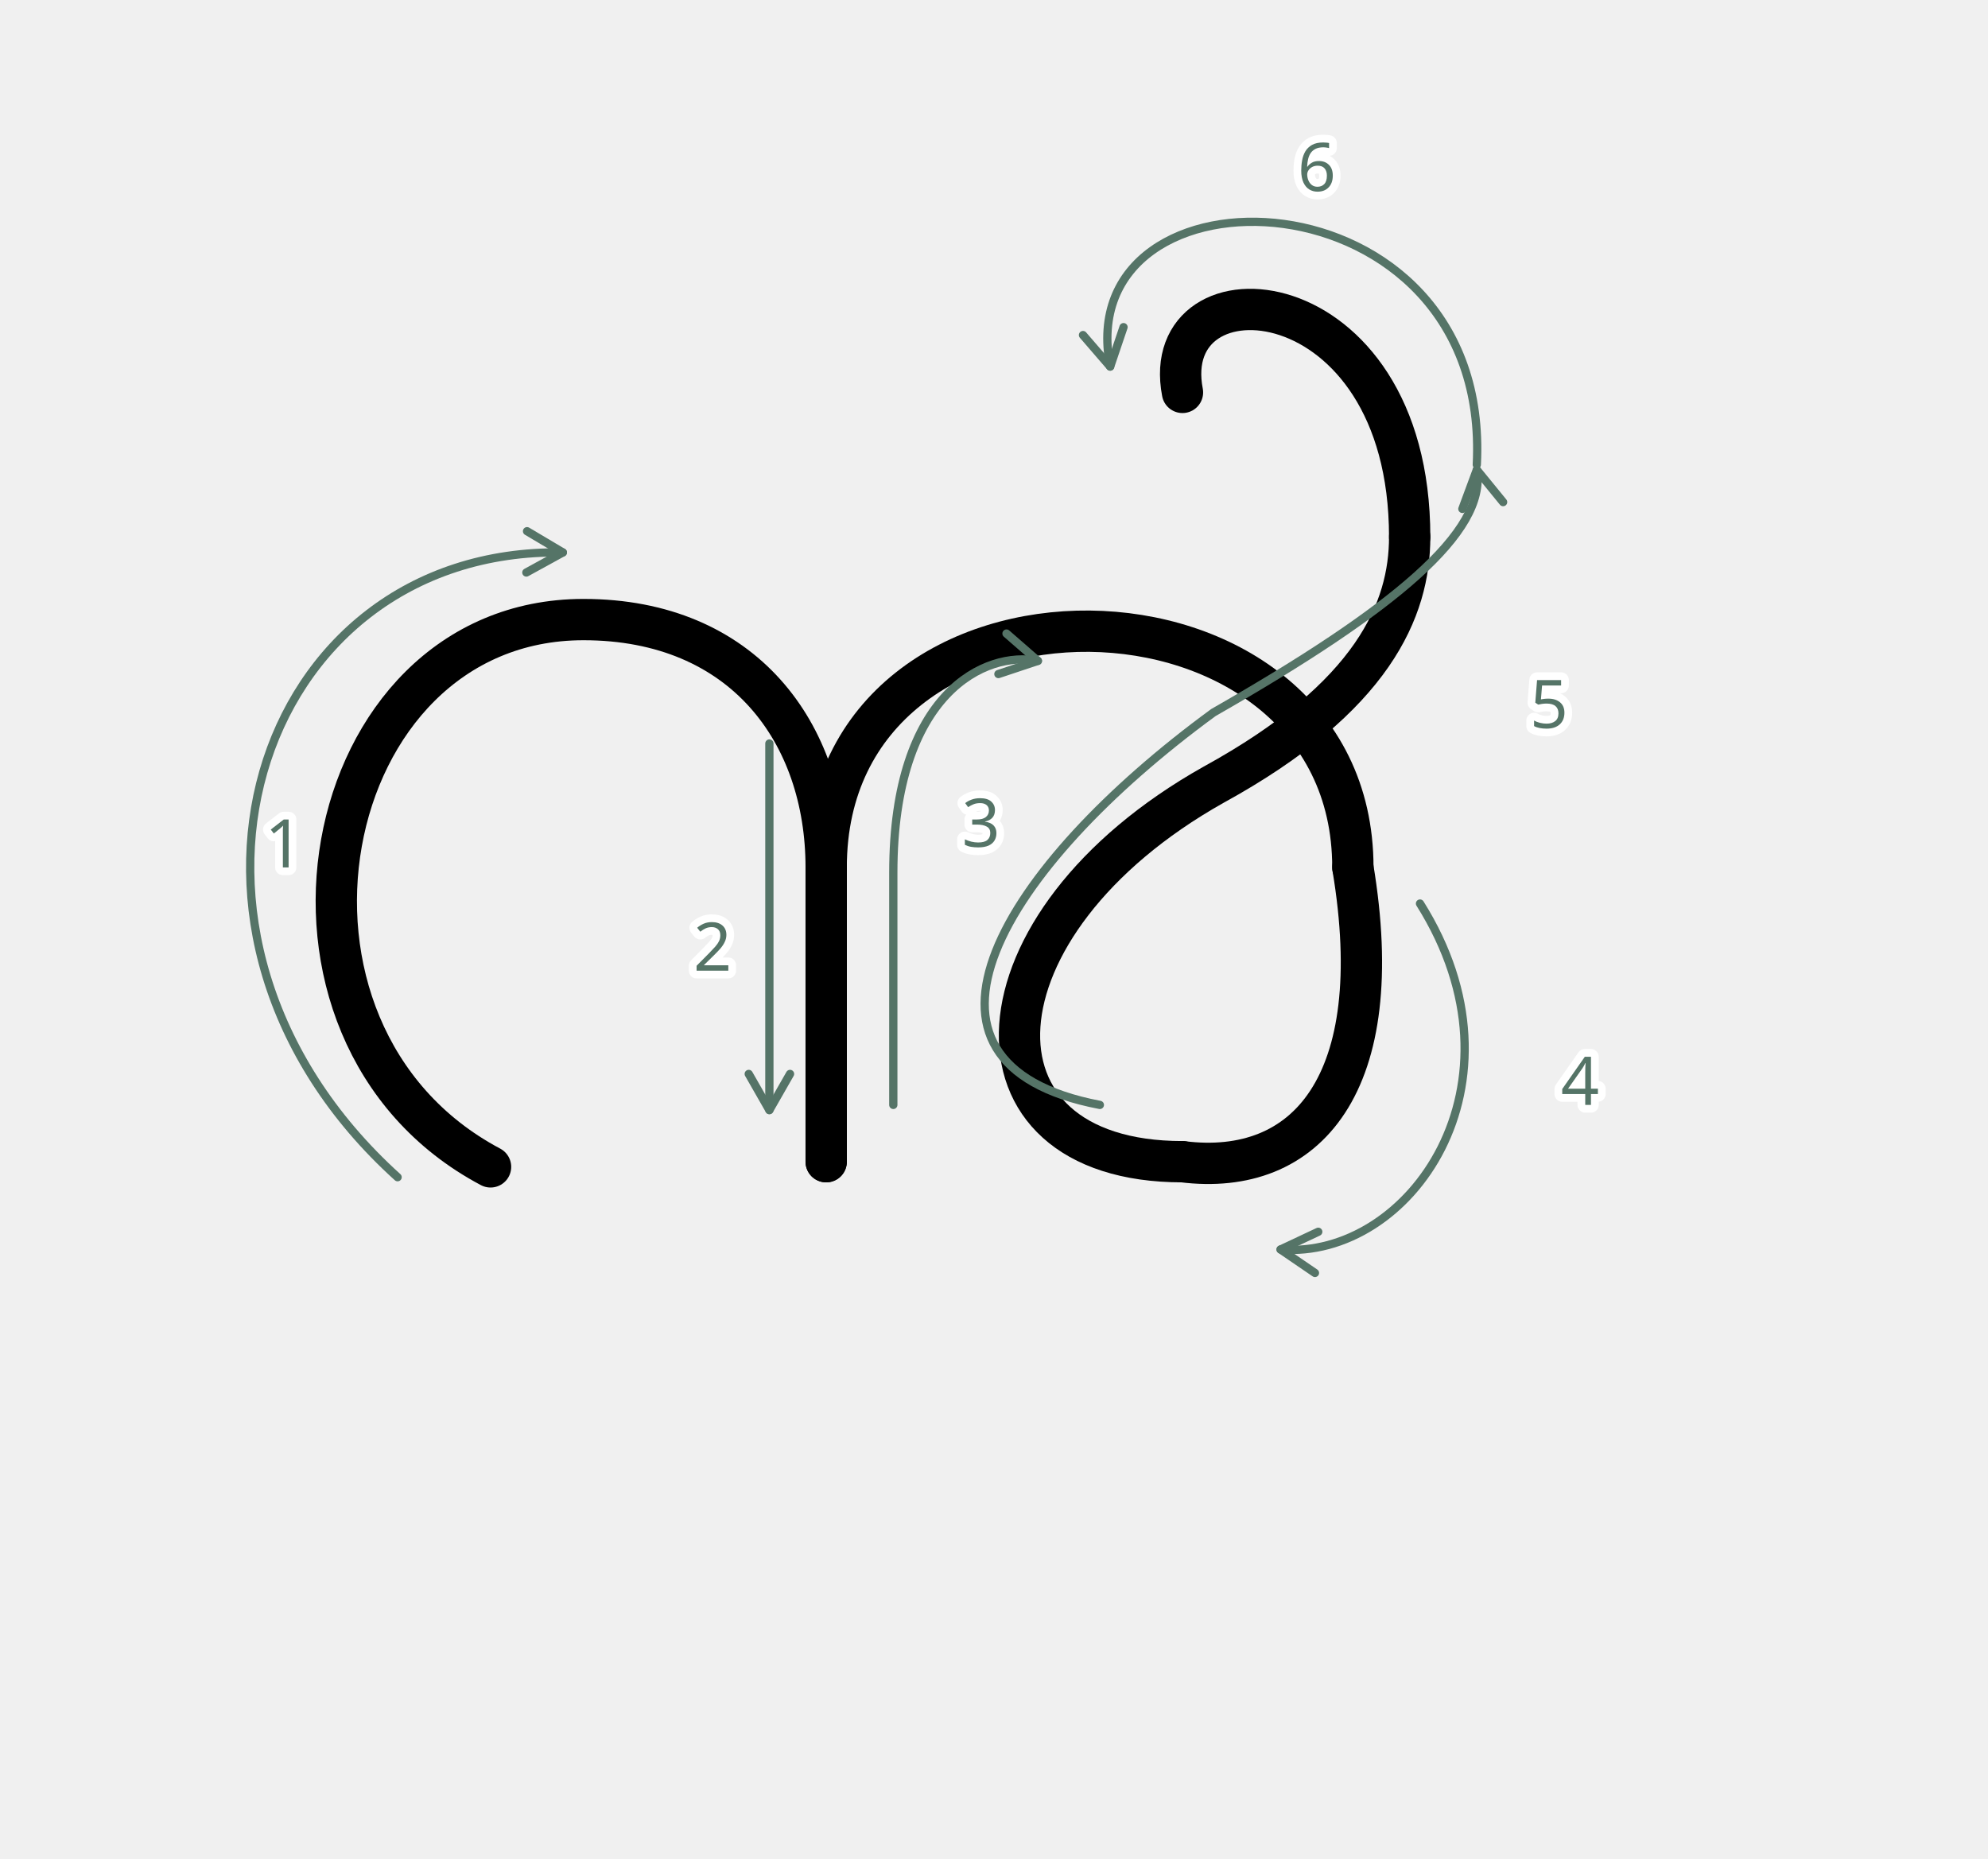
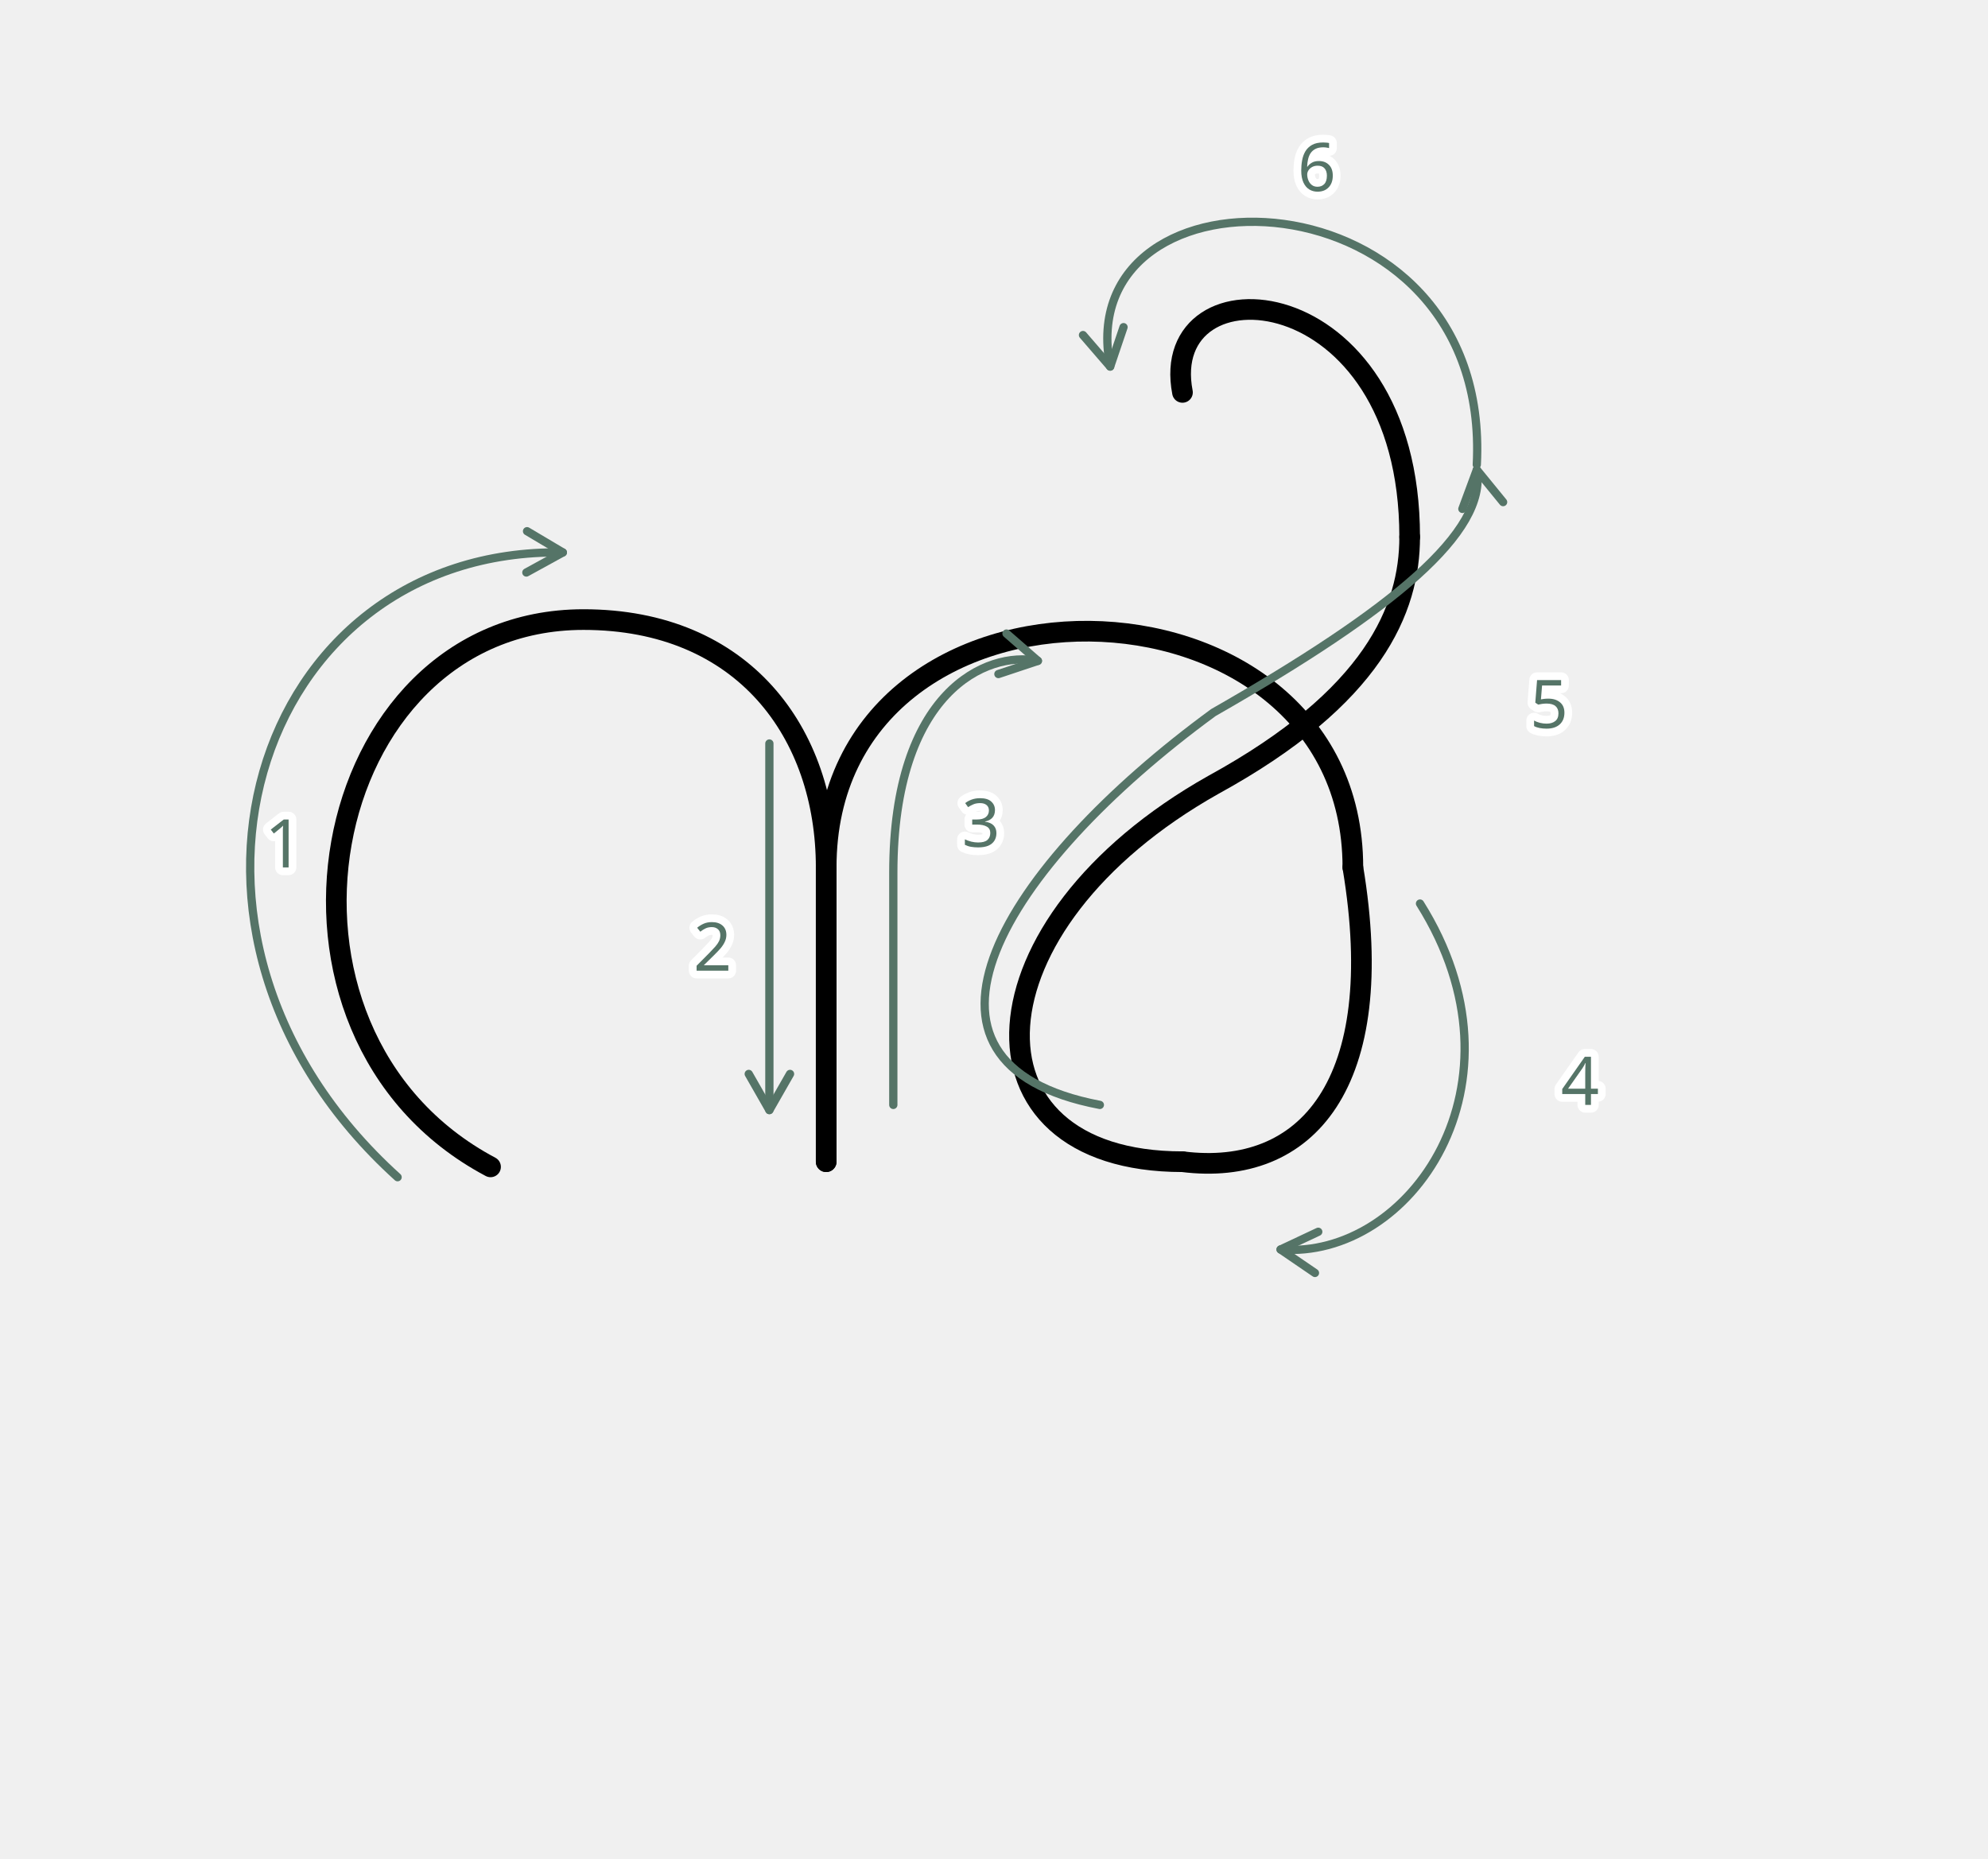
<svg xmlns="http://www.w3.org/2000/svg" viewBox="-55 -95 385 360" role="img" aria-labelledby="chillu-n-title chillu-n-description" data-source-page="42">
  <g data-symbol="chillu-n">
-     <g class="writing-ink" fill="none" stroke="currentColor" stroke-width="8" stroke-linecap="round" stroke-linejoin="round" style="stroke-width:var(--writing-stroke-width,8)">
+     <g class="writing-ink" fill="none" stroke="currentColor" stroke-width="4" stroke-linecap="round" stroke-linejoin="round" style="stroke-width:var(--writing-stroke-width,4)">
      <path d="M40 131 C-9 105 6 25 58 25 C89 25 105 47 105 73" data-part="left arch" data-movement="1" />
      <path d="M105 73 V130" data-part="middle descent" data-movement="2" />
      <path d="M105 130 V73 C105 11 207 13 207 73" data-part="right arch" data-movement="3" />
      <path d="M207 73 C214 115 198 133 174 130" data-part="right loop down" data-movement="4" />
      <path d="M174 130 C130 130 132 84 180 57 C211 40 218 23 218 9" data-part="tail ascent" data-movement="5" />
      <path d="M218 9 C218 -42 169 -45 174 -19" data-part="raised curl" data-movement="6" />
    </g>
    <g class="writing-guides" fill="none" stroke="#557467" stroke-width="1.6" stroke-linecap="round" stroke-linejoin="round" style="stroke:var(--writing-guide-ink,#557467)">
      <defs>
        <marker id="chillu-n-arrow" markerUnits="userSpaceOnUse" viewBox="0 0 10 10" refX="8" refY="5" markerWidth="10" markerHeight="10" orient="auto">
          <path d="M1 1 L8 5 L1 9" fill="none" stroke="#557467" stroke-width="1.6" style="stroke:var(--writing-guide-ink,#557467)" />
        </marker>
      </defs>
      <g data-movement="1">
        <path d="M22 133 C-30 86 -6 11 54 12" marker-end="url(#chillu-n-arrow)" />
      </g>
      <g data-movement="2">
        <path d="M94 49 V120" marker-end="url(#chillu-n-arrow)" />
      </g>
      <g data-movement="3">
        <path d="M118 119 V74 C118 39 136 31 146 33" marker-end="url(#chillu-n-arrow)" />
      </g>
      <g data-movement="4">
        <path d="M220 80 C242 115 218 149 193 147" marker-end="url(#chillu-n-arrow)" />
      </g>
      <g data-movement="5">
        <path d="M158 119 C116 111 139 73 180 43 C215 23 233 8 231 -4" marker-end="url(#chillu-n-arrow)" />
      </g>
      <g data-movement="6">
        <path d="M231 -5 C234 -63 152 -65 160 -24" marker-end="url(#chillu-n-arrow)" />
      </g>
    </g>
    <g class="writing-labels" font-family="sans-serif" font-size="13" text-anchor="middle" fill="#557467" style="fill:var(--writing-guide-ink,#557467)">
      <g data-movement="1">
        <text x="0" y="73" paint-order="stroke fill" stroke="#fff" stroke-width="3" stroke-linejoin="round" style="stroke:var(--writing-background,#fff)">1</text>
      </g>
      <g data-movement="2">
        <text x="83" y="93" paint-order="stroke fill" stroke="#fff" stroke-width="3" stroke-linejoin="round" style="stroke:var(--writing-background,#fff)">2</text>
      </g>
      <g data-movement="3">
        <text x="135" y="69" paint-order="stroke fill" stroke="#fff" stroke-width="3" stroke-linejoin="round" style="stroke:var(--writing-background,#fff)">3</text>
      </g>
      <g data-movement="4">
        <text x="251" y="119" paint-order="stroke fill" stroke="#fff" stroke-width="3" stroke-linejoin="round" style="stroke:var(--writing-background,#fff)">4</text>
      </g>
      <g data-movement="5">
        <text x="245" y="46" paint-order="stroke fill" stroke="#fff" stroke-width="3" stroke-linejoin="round" style="stroke:var(--writing-background,#fff)">5</text>
      </g>
      <g data-movement="6">
        <text x="200" y="-58" paint-order="stroke fill" stroke="#fff" stroke-width="3" stroke-linejoin="round" style="stroke:var(--writing-background,#fff)">6</text>
      </g>
    </g>
  </g>
</svg>
